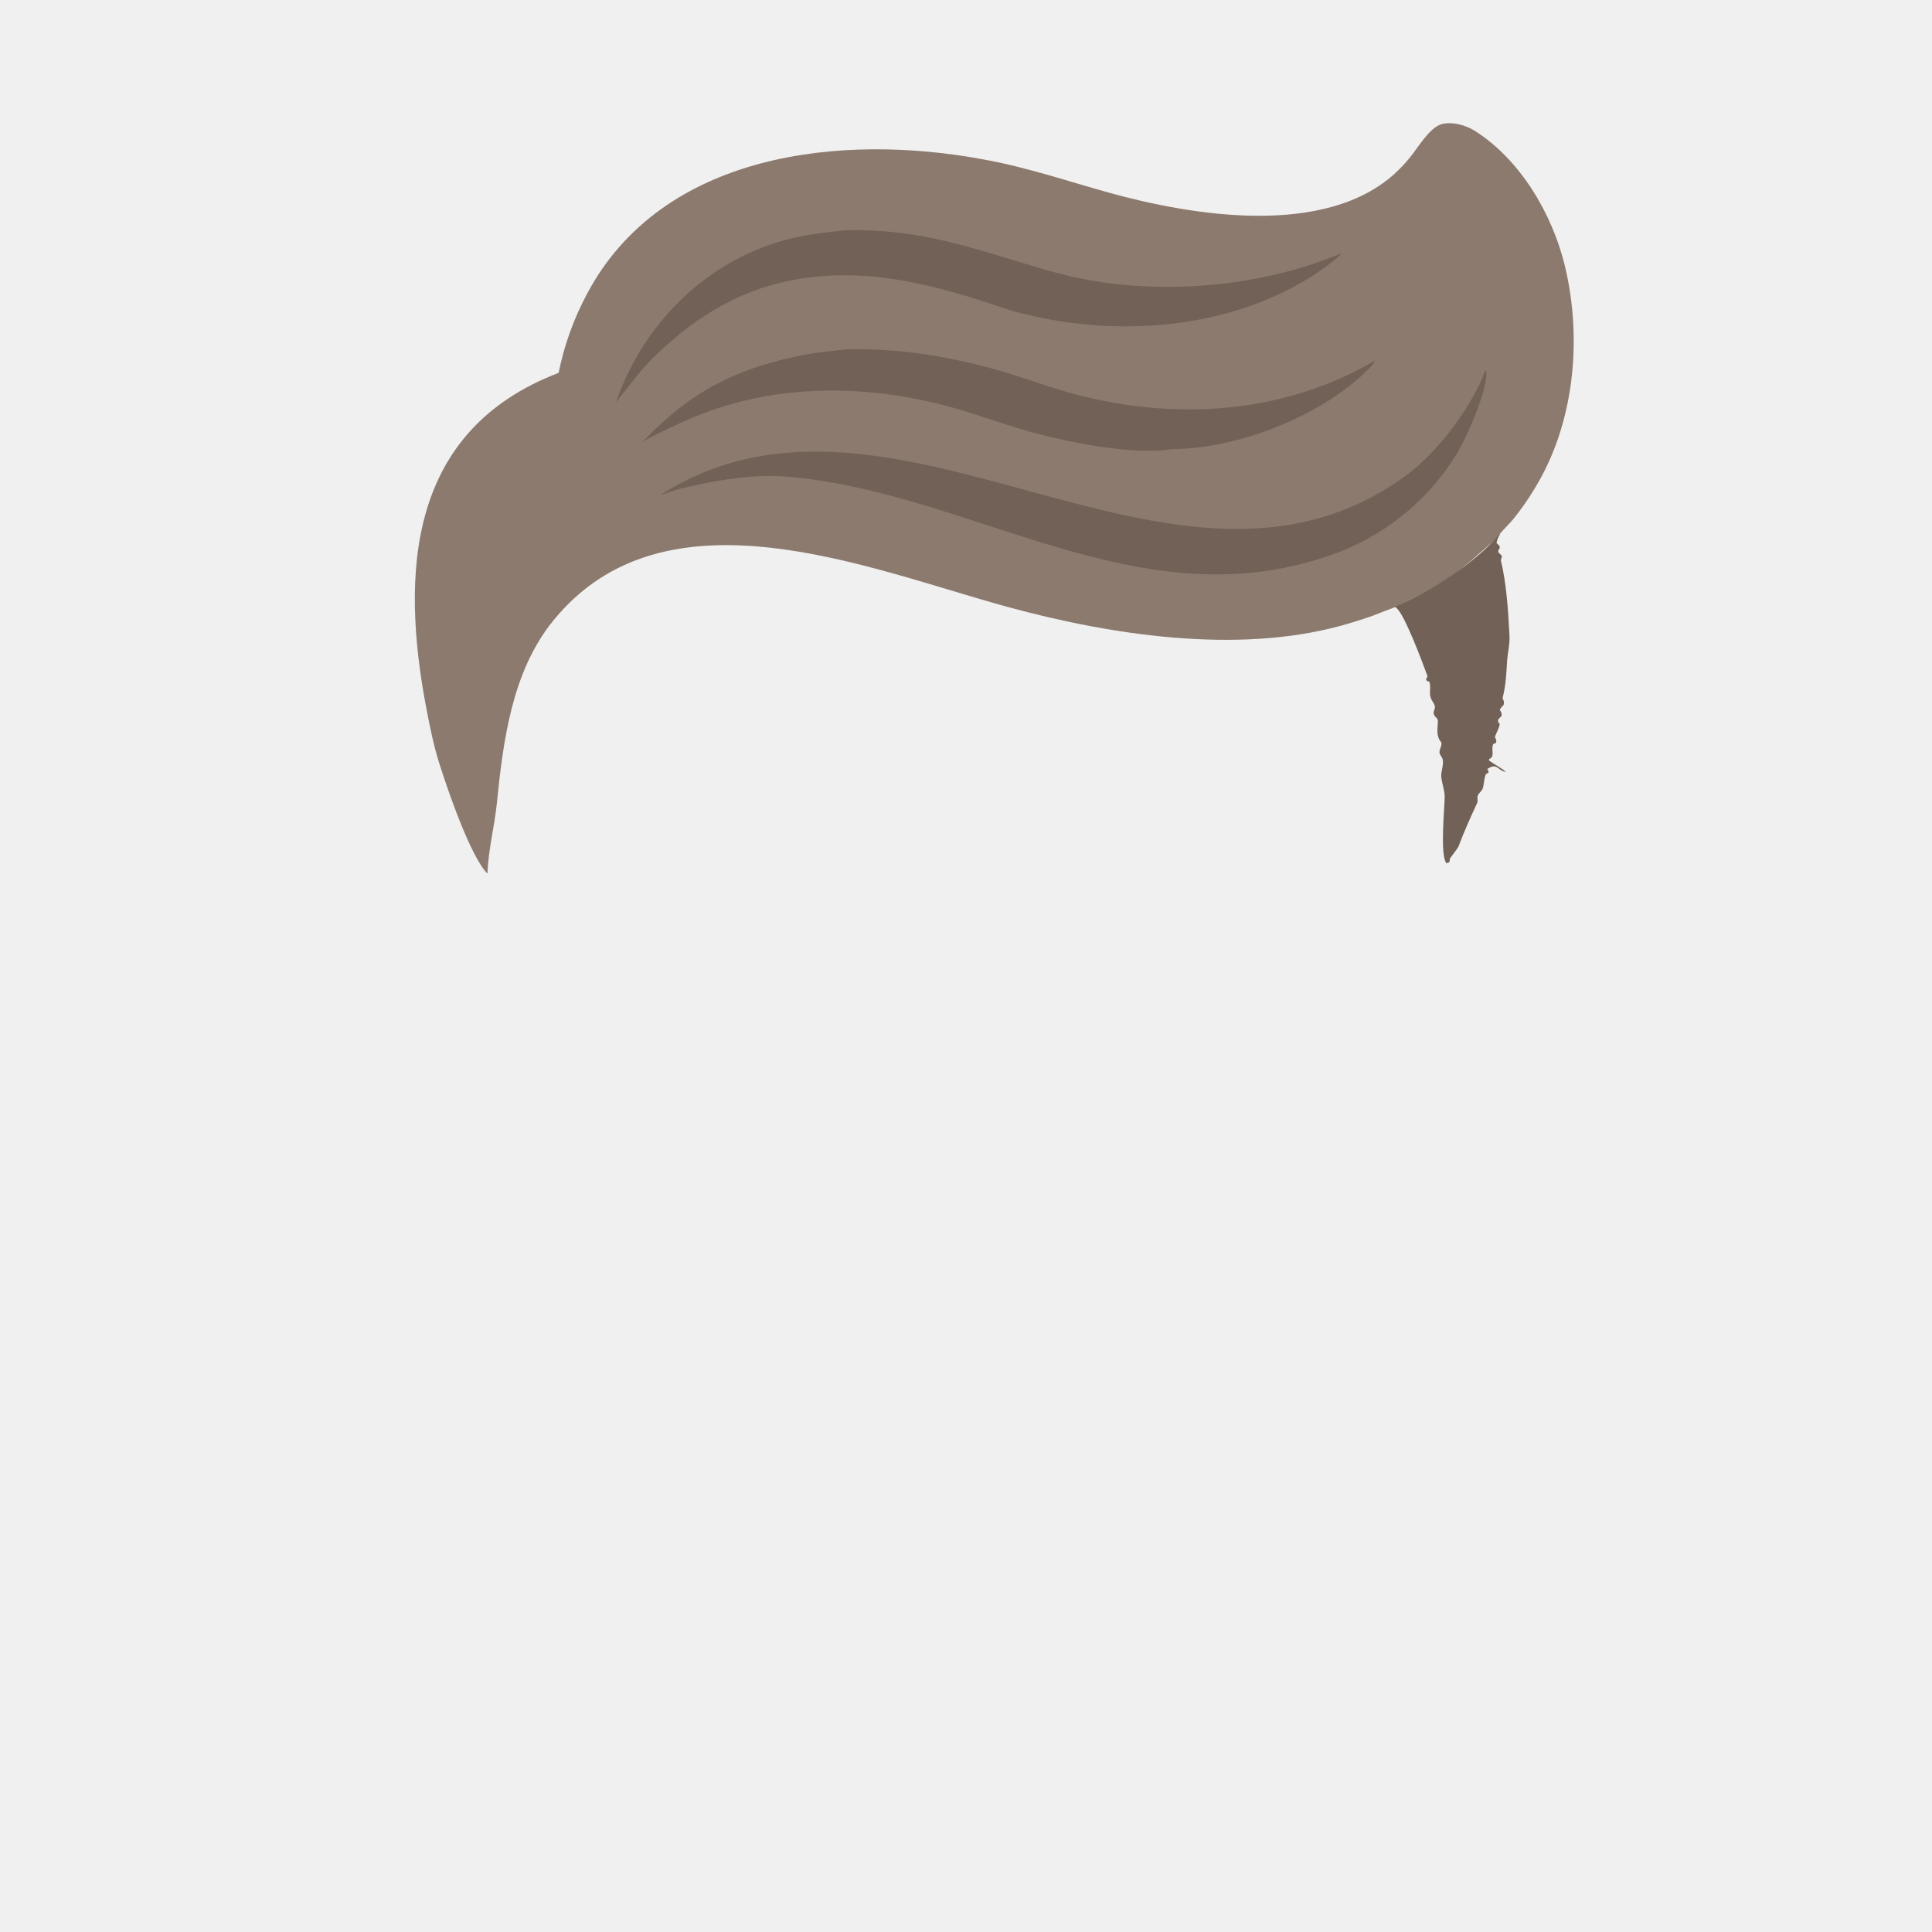
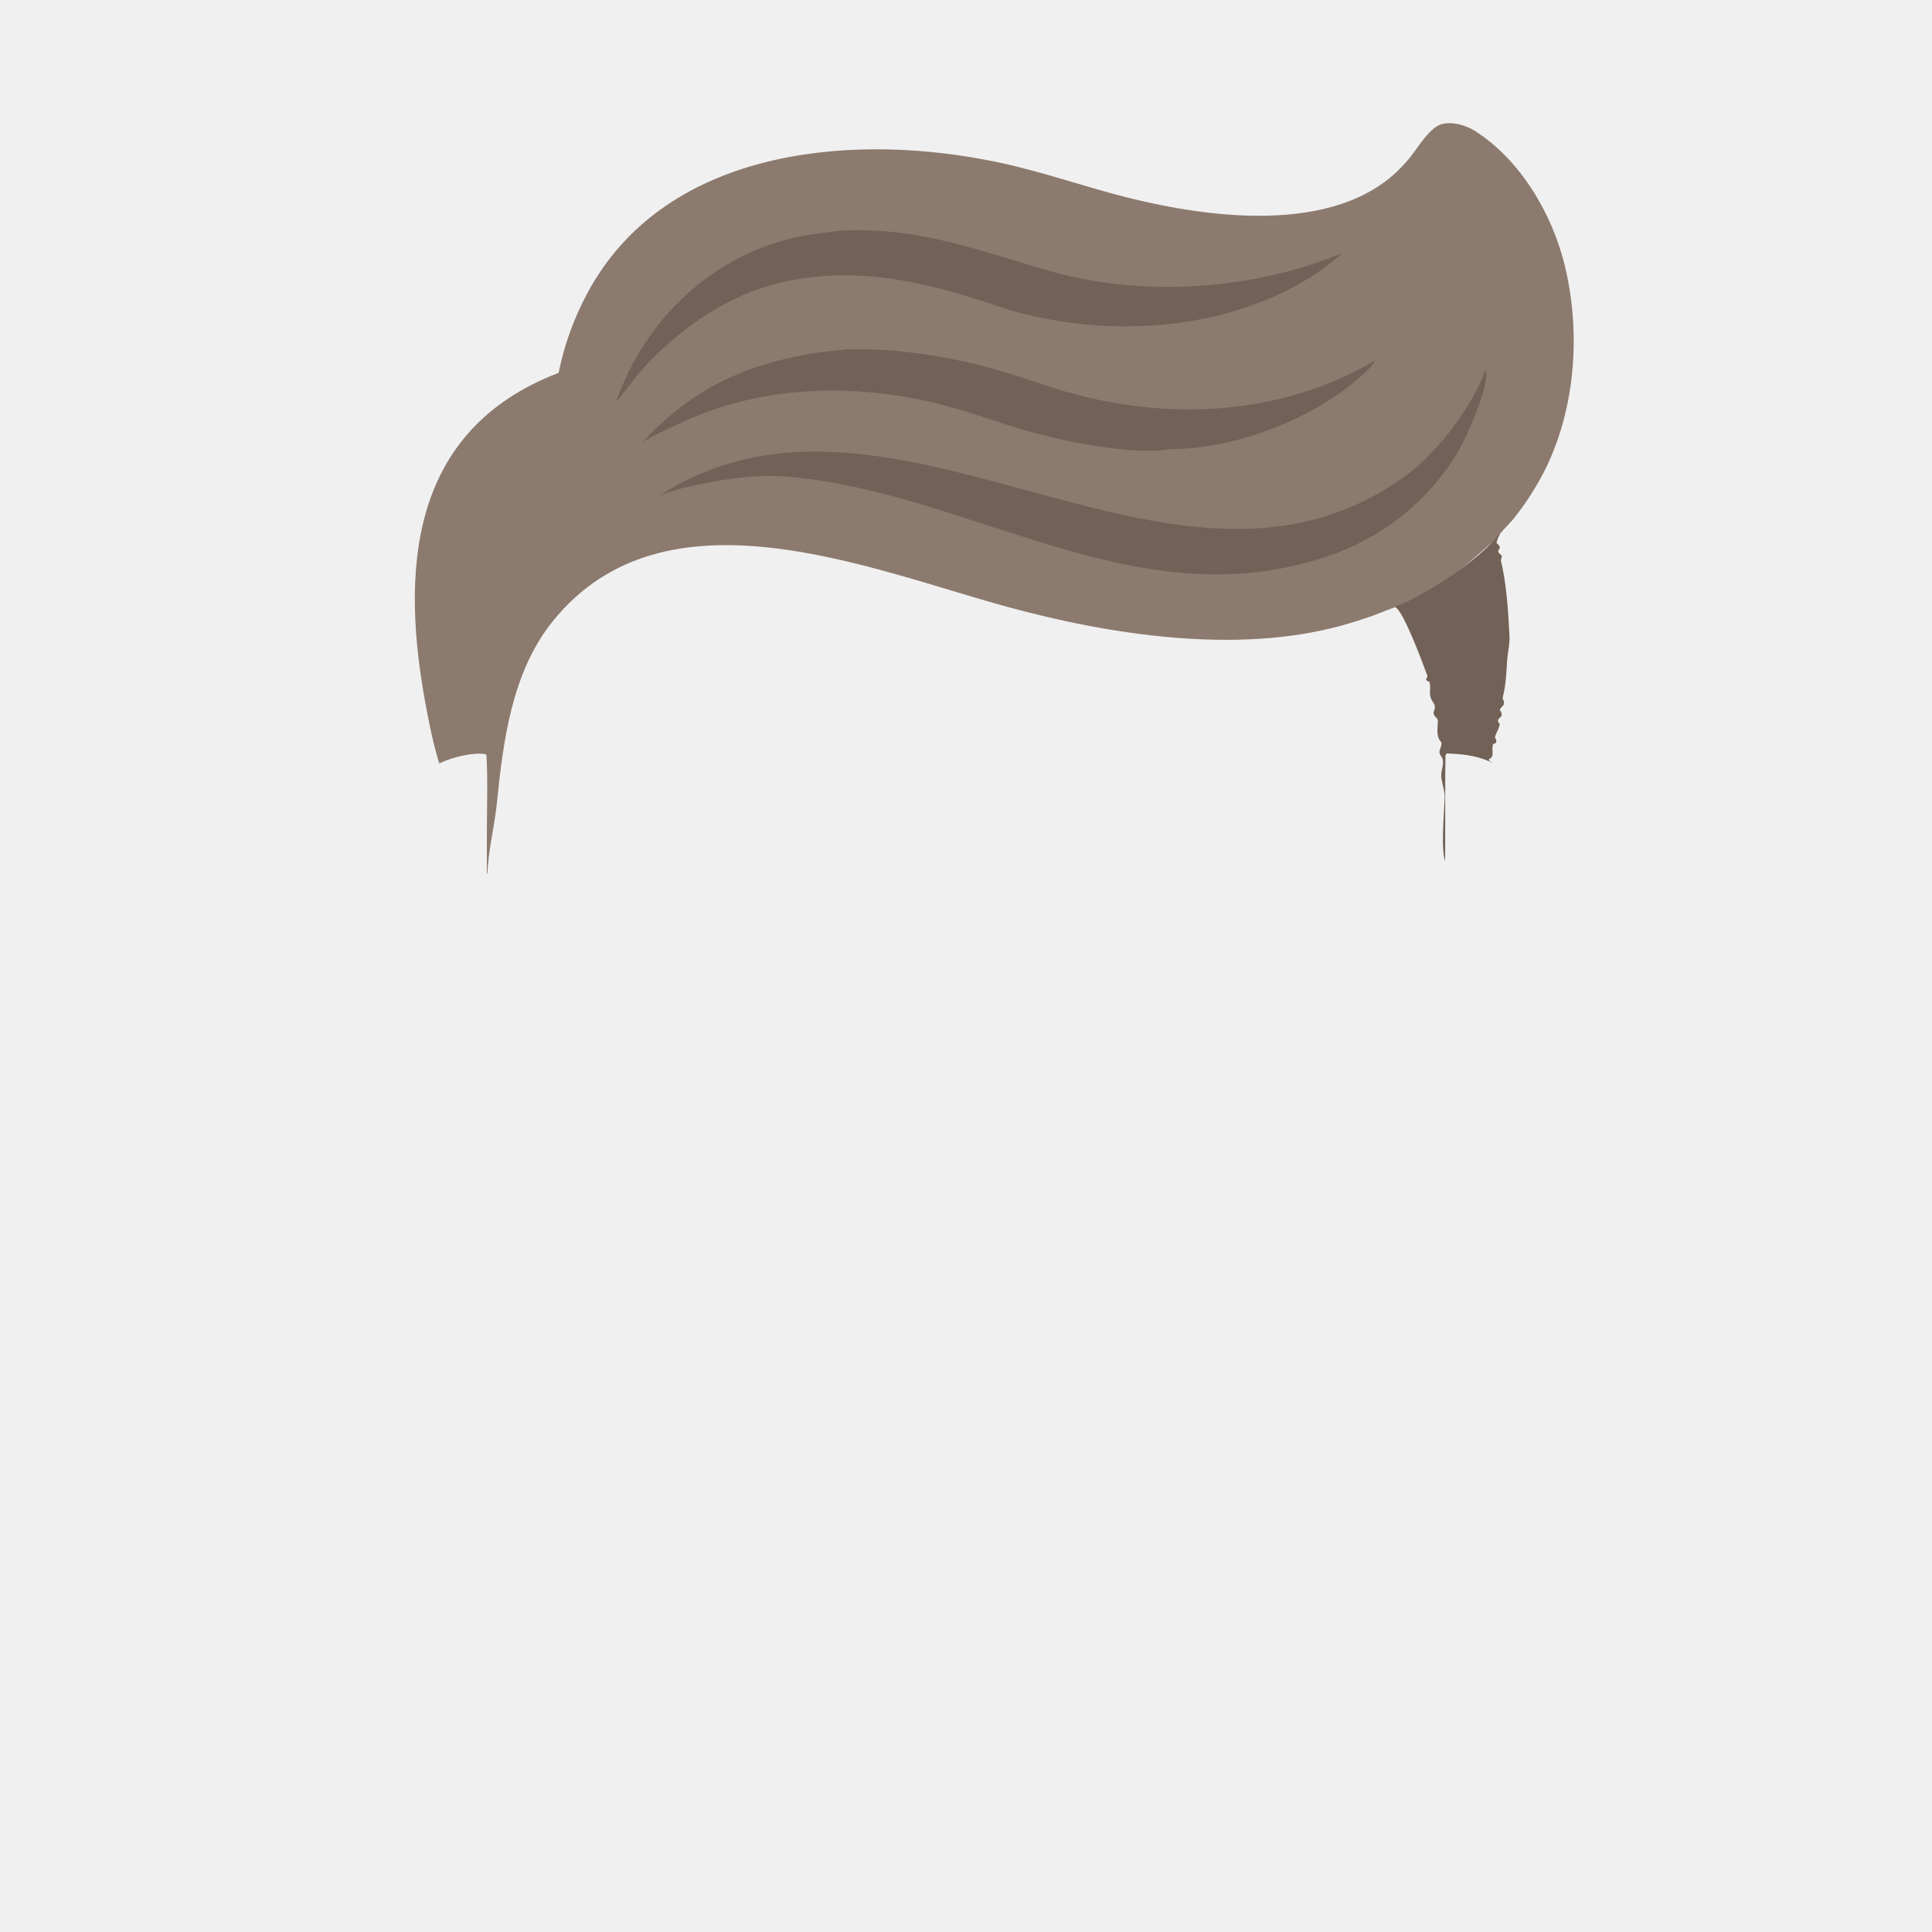
<svg xmlns="http://www.w3.org/2000/svg" version="1.1" viewBox="0 0 2048 2048" width="1024" height="1024">
-   <path transform="translate(0,0)" fill="rgb(140,122,110)" d="M 592.148 395.254 C 598.03 366.047 608.159 337.858 622.212 311.586 C 702.163 160.999 892.92 140.772 1043.56 169.204 C 1088.59 177.314 1131.8 192.094 1175.8 204.299 C 1264.15 228.806 1404.65 251.89 1479.09 183.492 C 1484.79 178.214 1490.09 172.529 1494.96 166.483 C 1503.31 156.083 1515.69 134.937 1528.3 131.584 C 1539.52 128.598 1553.84 132.643 1563.59 138.843 C 1612.14 169.698 1645.77 227.562 1658.87 282.019 C 1677.56 359.726 1668.9 449.874 1626.44 518.413 C 1620 529.292 1612.83 539.275 1605.04 549.18 C 1600.17 555.367 1590.17 564.365 1586.65 570.701 C 1565.88 588.125 1551.08 603.453 1526.67 618.397 C 1518.05 623.656 1509.24 628.581 1500.24 633.164 C 1496.34 635.143 1483.68 641.107 1481.01 643.063 C 1478.42 643.395 1459.84 651.034 1454.97 652.792 C 1443.84 656.695 1432.58 660.22 1421.21 663.36 C 1310.6 693.541 1177.41 673.202 1068.17 643.39 C 920.592 603.118 704.792 511.061 585.906 658.581 C 542.757 712.122 533.364 785.164 526.787 850.691 C 524.246 876.01 517.69 899.875 516.704 926.124 C 498.243 907.439 473.448 833.987 465.364 808.268 C 459.722 790.368 455.636 770.177 452.093 751.69 C 424.264 606.467 432.655 456.223 592.148 395.254 z" />
-   <path transform="translate(0,0)" fill="rgb(114,97,86)" d="M 1574.47 392.668 L 1575.55 393.836 C 1577.1 413.394 1554.34 465 1543.26 482.679 C 1511.98 532.884 1464.15 570.6 1408.04 589.322 C 1206.46 658.457 1032.52 523.341 837.823 505.539 C 798.59 501.951 760.511 508.837 722.368 517.696 C 715.108 519.65 707.247 522.378 700.03 524.731 C 948.923 365.748 1246.74 684.532 1492.09 502.83 C 1523.99 479.206 1561.18 430.134 1574.47 392.668 z" />
-   <path transform="translate(0,0)" fill="rgb(114,97,86)" d="M 893.204 244.321 C 976.259 241.021 1036.46 265.398 1113.5 287.452 C 1211.14 315.403 1328.58 307.621 1422.46 268.376 C 1414.9 276.305 1397.81 288.497 1388.15 294.447 C 1302.48 347.22 1192.77 356.73 1096.28 335.284 C 1088.41 333.308 1077.4 331.092 1070.18 328.64 C 993.634 302.647 919.082 281.29 837.597 297.395 C 779.761 308.825 732.163 339.555 690.537 381.095 C 675.904 395.698 666.187 410.836 653.073 426.006 C 684.086 337.459 756.76 268.895 849.229 250.404 C 864.27 247.396 878.094 246.208 893.204 244.321 z" />
-   <path transform="translate(0,0)" fill="rgb(114,97,86)" d="M 897.169 370.321 C 955.591 368.635 1016.65 379.367 1072.26 396.737 C 1094.12 403.566 1115.2 411.267 1137.36 417.271 C 1244.85 446.397 1360.56 439.21 1458.02 382.046 C 1455.75 385.507 1454.04 387.938 1451.1 390.89 C 1401.26 440.966 1312.28 475.984 1241.79 476.047 C 1200.56 482.976 1128.8 468.178 1088.26 456.643 C 1059.92 448.579 1031.02 437.492 1001.92 429.916 C 907.068 405.214 806.877 407.328 717.42 450.145 C 704.881 456.084 693.274 461.189 681.17 468.486 C 732.043 414.489 782.797 389.091 855.6 375.572 C 869.629 372.967 883.037 372.129 897.169 370.321 z" />
-   <path transform="translate(0,0)" fill="rgb(114,97,86)" d="M 1479.11 642.884 C 1513.71 628.717 1565.85 595.501 1589.4 566.247 L 1589.87 566.995 C 1587.59 570.074 1587.34 571.869 1586.36 575.596 C 1589.2 578.495 1589.79 578.019 1589.81 580.984 C 1586.78 585.328 1588.19 585.443 1592.07 589.101 C 1592.07 588.861 1591.29 595.185 1590.74 592.917 C 1597.09 618.997 1598.67 647.25 1600.12 674.01 C 1600.59 682.69 1598.36 691.216 1597.63 699.772 C 1596.81 713.361 1596.35 726.047 1592.96 739.393 C 1592.42 741.539 1595.37 742.75 1593.83 747.349 C 1586.08 755.303 1592.5 751.012 1591.74 758.962 C 1588.75 762.135 1587.95 761.78 1587.96 764.983 L 1589.78 767.473 C 1588.87 772.755 1586.87 775.228 1585.1 779.978 C 1583.85 783.321 1587.25 782.774 1585.74 787.546 L 1582.81 788.771 C 1580.3 795.552 1585.22 801.87 1578.4 804.708 L 1578.51 806.112 C 1583.03 809.809 1594.44 815.676 1596.01 818.237 C 1587.03 816.718 1587.59 808.004 1576.51 815.206 C 1578.13 817.698 1577.88 816.349 1577.79 819.182 L 1575.33 820.365 C 1573.16 824.237 1573.16 831.252 1571.86 835.511 C 1570.58 839.709 1565.5 841.241 1566.21 846.396 C 1566.27 847.523 1566.54 849.695 1566.03 850.806 C 1558.87 866.22 1551.95 881.506 1546.02 897.434 C 1545.53 898.754 1538 908.569 1536.63 910.594 L 1536.86 912.562 C 1535.28 915.078 1536.33 914.112 1533.25 915.059 C 1526.18 906.201 1531.41 856.77 1531.43 843.967 C 1531.44 838.325 1528.18 828.982 1527.78 823.27 C 1527.23 816.937 1532.11 807.582 1527.96 802.113 C 1523.02 795.599 1528.66 793.454 1527.96 786.989 C 1519.95 778.802 1526.27 764.459 1523.35 761.704 C 1514.42 753.293 1525.39 753.462 1518.87 744.011 C 1513.16 735.746 1517.73 730.203 1515.17 722.727 L 1512.44 721.646 C 1510.43 718.177 1514.01 718.999 1512.9 715.944 C 1508.33 703.389 1488.33 649.305 1479.65 643.998 L 1479.11 642.884 z" />
+   <defs>
+     <mask id="facehole" maskUnits="userSpaceOnUse" x="0" y="0" width="2048" height="2048">
+       <rect x="0" y="0" width="2048" height="2048" fill="white" />
+       <path d="M 1533.68 798.613 C 1546.66 799.32 1557.8 799.941 1570.34 803.954 C 1618.2 819.269 1649.18 867.189 1646.49 917.096 C 1644.85 947.316 1631.33 975.662 1608.87 995.951 C 1586.91 1015.66 1562.54 1022.9 1533.67 1024.41 L 1532.38 1022.5 C 1531.22 1004.78 1531.9 981.123 1531.9 962.89 L 1531.99 854.537 C 1532.01 838.109 1531.91 817.251 1532.3 800.538 C 1532.76 799.896 1533.22 799.255 1533.68 798.613 z" fill="black" />
+       <path d="M 515.884 1024.25 C 509.295 1024.06 502.266 1023.99 495.795 1022.87 C 407.909 1007.63 371.458 903.101 429.806 836.29 C 449.153 814.256 476.463 800.813 505.725 798.919 C 508.883 798.997 513.071 798.658 515.558 800.023 C 517.24 821.853 516.125 858.428 516.121 881.629 L 515.884 1024.25 z" fill="black" />
+     </mask>
+   </defs>
+   <g mask="url(#facehole)">
+     <path transform="translate(0,0)" fill="rgb(140,122,110)" d="M 592.148 395.254 C 598.03 366.047 608.159 337.858 622.212 311.586 C 702.163 160.999 892.92 140.772 1043.56 169.204 C 1088.59 177.314 1131.8 192.094 1175.8 204.299 C 1264.15 228.806 1404.65 251.89 1479.09 183.492 C 1484.79 178.214 1490.09 172.529 1494.96 166.483 C 1503.31 156.083 1515.69 134.937 1528.3 131.584 C 1539.52 128.598 1553.84 132.643 1563.59 138.843 C 1612.14 169.698 1645.77 227.562 1658.87 282.019 C 1677.56 359.726 1668.9 449.874 1626.44 518.413 C 1620 529.292 1612.83 539.275 1605.04 549.18 C 1600.17 555.367 1590.17 564.365 1586.65 570.701 C 1565.88 588.125 1551.08 603.453 1526.67 618.397 C 1518.05 623.656 1509.24 628.581 1500.24 633.164 C 1496.34 635.143 1483.68 641.107 1481.01 643.063 C 1478.42 643.395 1459.84 651.034 1454.97 652.792 C 1443.84 656.695 1432.58 660.22 1421.21 663.36 C 1310.6 693.541 1177.41 673.202 1068.17 643.39 C 920.592 603.118 704.792 511.061 585.906 658.581 C 542.757 712.122 533.364 785.164 526.787 850.691 C 524.246 876.01 517.69 899.875 516.704 926.124 C 498.243 907.439 473.448 833.987 465.364 808.268 C 459.722 790.368 455.636 770.177 452.093 751.69 C 424.264 606.467 432.655 456.223 592.148 395.254 z" />
+     <path transform="translate(0,0)" fill="rgb(114,97,86)" d="M 1574.47 392.668 L 1575.55 393.836 C 1577.1 413.394 1554.34 465 1543.26 482.679 C 1511.98 532.884 1464.15 570.6 1408.04 589.322 C 1206.46 658.457 1032.52 523.341 837.823 505.539 C 798.59 501.951 760.511 508.837 722.368 517.696 C 715.108 519.65 707.247 522.378 700.03 524.731 C 948.923 365.748 1246.74 684.532 1492.09 502.83 C 1523.99 479.206 1561.18 430.134 1574.47 392.668 z" />
+     <path transform="translate(0,0)" fill="rgb(114,97,86)" d="M 893.204 244.321 C 976.259 241.021 1036.46 265.398 1113.5 287.452 C 1211.14 315.403 1328.58 307.621 1422.46 268.376 C 1414.9 276.305 1397.81 288.497 1388.15 294.447 C 1302.48 347.22 1192.77 356.73 1096.28 335.284 C 1088.41 333.308 1077.4 331.092 1070.18 328.64 C 993.634 302.647 919.082 281.29 837.597 297.395 C 779.761 308.825 732.163 339.555 690.537 381.095 C 675.904 395.698 666.187 410.836 653.073 426.006 C 684.086 337.459 756.76 268.895 849.229 250.404 C 864.27 247.396 878.094 246.208 893.204 244.321 z" />
+     <path transform="translate(0,0)" fill="rgb(114,97,86)" d="M 897.169 370.321 C 955.591 368.635 1016.65 379.367 1072.26 396.737 C 1094.12 403.566 1115.2 411.267 1137.36 417.271 C 1244.85 446.397 1360.56 439.21 1458.02 382.046 C 1455.75 385.507 1454.04 387.938 1451.1 390.89 C 1401.26 440.966 1312.28 475.984 1241.79 476.047 C 1200.56 482.976 1128.8 468.178 1088.26 456.643 C 1059.92 448.579 1031.02 437.492 1001.92 429.916 C 907.068 405.214 806.877 407.328 717.42 450.145 C 704.881 456.084 693.274 461.189 681.17 468.486 C 732.043 414.489 782.797 389.091 855.6 375.572 C 869.629 372.967 883.037 372.129 897.169 370.321 z" />
+     <path transform="translate(0,0)" fill="rgb(114,97,86)" d="M 1479.11 642.884 C 1513.71 628.717 1565.85 595.501 1589.4 566.247 L 1589.87 566.995 C 1587.59 570.074 1587.34 571.869 1586.36 575.596 C 1589.2 578.495 1589.79 578.019 1589.81 580.984 C 1586.78 585.328 1588.19 585.443 1592.07 589.101 C 1592.07 588.861 1591.29 595.185 1590.74 592.917 C 1597.09 618.997 1598.67 647.25 1600.12 674.01 C 1600.59 682.69 1598.36 691.216 1597.63 699.772 C 1596.81 713.361 1596.35 726.047 1592.96 739.393 C 1592.42 741.539 1595.37 742.75 1593.83 747.349 C 1586.08 755.303 1592.5 751.012 1591.74 758.962 C 1588.75 762.135 1587.95 761.78 1587.96 764.983 L 1589.78 767.473 C 1588.87 772.755 1586.87 775.228 1585.1 779.978 C 1583.85 783.321 1587.25 782.774 1585.74 787.546 L 1582.81 788.771 C 1580.3 795.552 1585.22 801.87 1578.4 804.708 L 1578.51 806.112 C 1583.03 809.809 1594.44 815.676 1596.01 818.237 C 1587.03 816.718 1587.59 808.004 1576.51 815.206 C 1578.13 817.698 1577.88 816.349 1577.79 819.182 L 1575.33 820.365 C 1573.16 824.237 1573.16 831.252 1571.86 835.511 C 1570.58 839.709 1565.5 841.241 1566.21 846.396 C 1566.27 847.523 1566.54 849.695 1566.03 850.806 C 1558.87 866.22 1551.95 881.506 1546.02 897.434 C 1545.53 898.754 1538 908.569 1536.63 910.594 L 1536.86 912.562 C 1535.28 915.078 1536.33 914.112 1533.25 915.059 C 1526.18 906.201 1531.41 856.77 1531.43 843.967 C 1531.44 838.325 1528.18 828.982 1527.78 823.27 C 1527.23 816.937 1532.11 807.582 1527.96 802.113 C 1523.02 795.599 1528.66 793.454 1527.96 786.989 C 1519.95 778.802 1526.27 764.459 1523.35 761.704 C 1514.42 753.293 1525.39 753.462 1518.87 744.011 C 1513.16 735.746 1517.73 730.203 1515.17 722.727 L 1512.44 721.646 C 1510.43 718.177 1514.01 718.999 1512.9 715.944 C 1508.33 703.389 1488.33 649.305 1479.65 643.998 L 1479.11 642.884 z" />
+   </g>
</svg>
